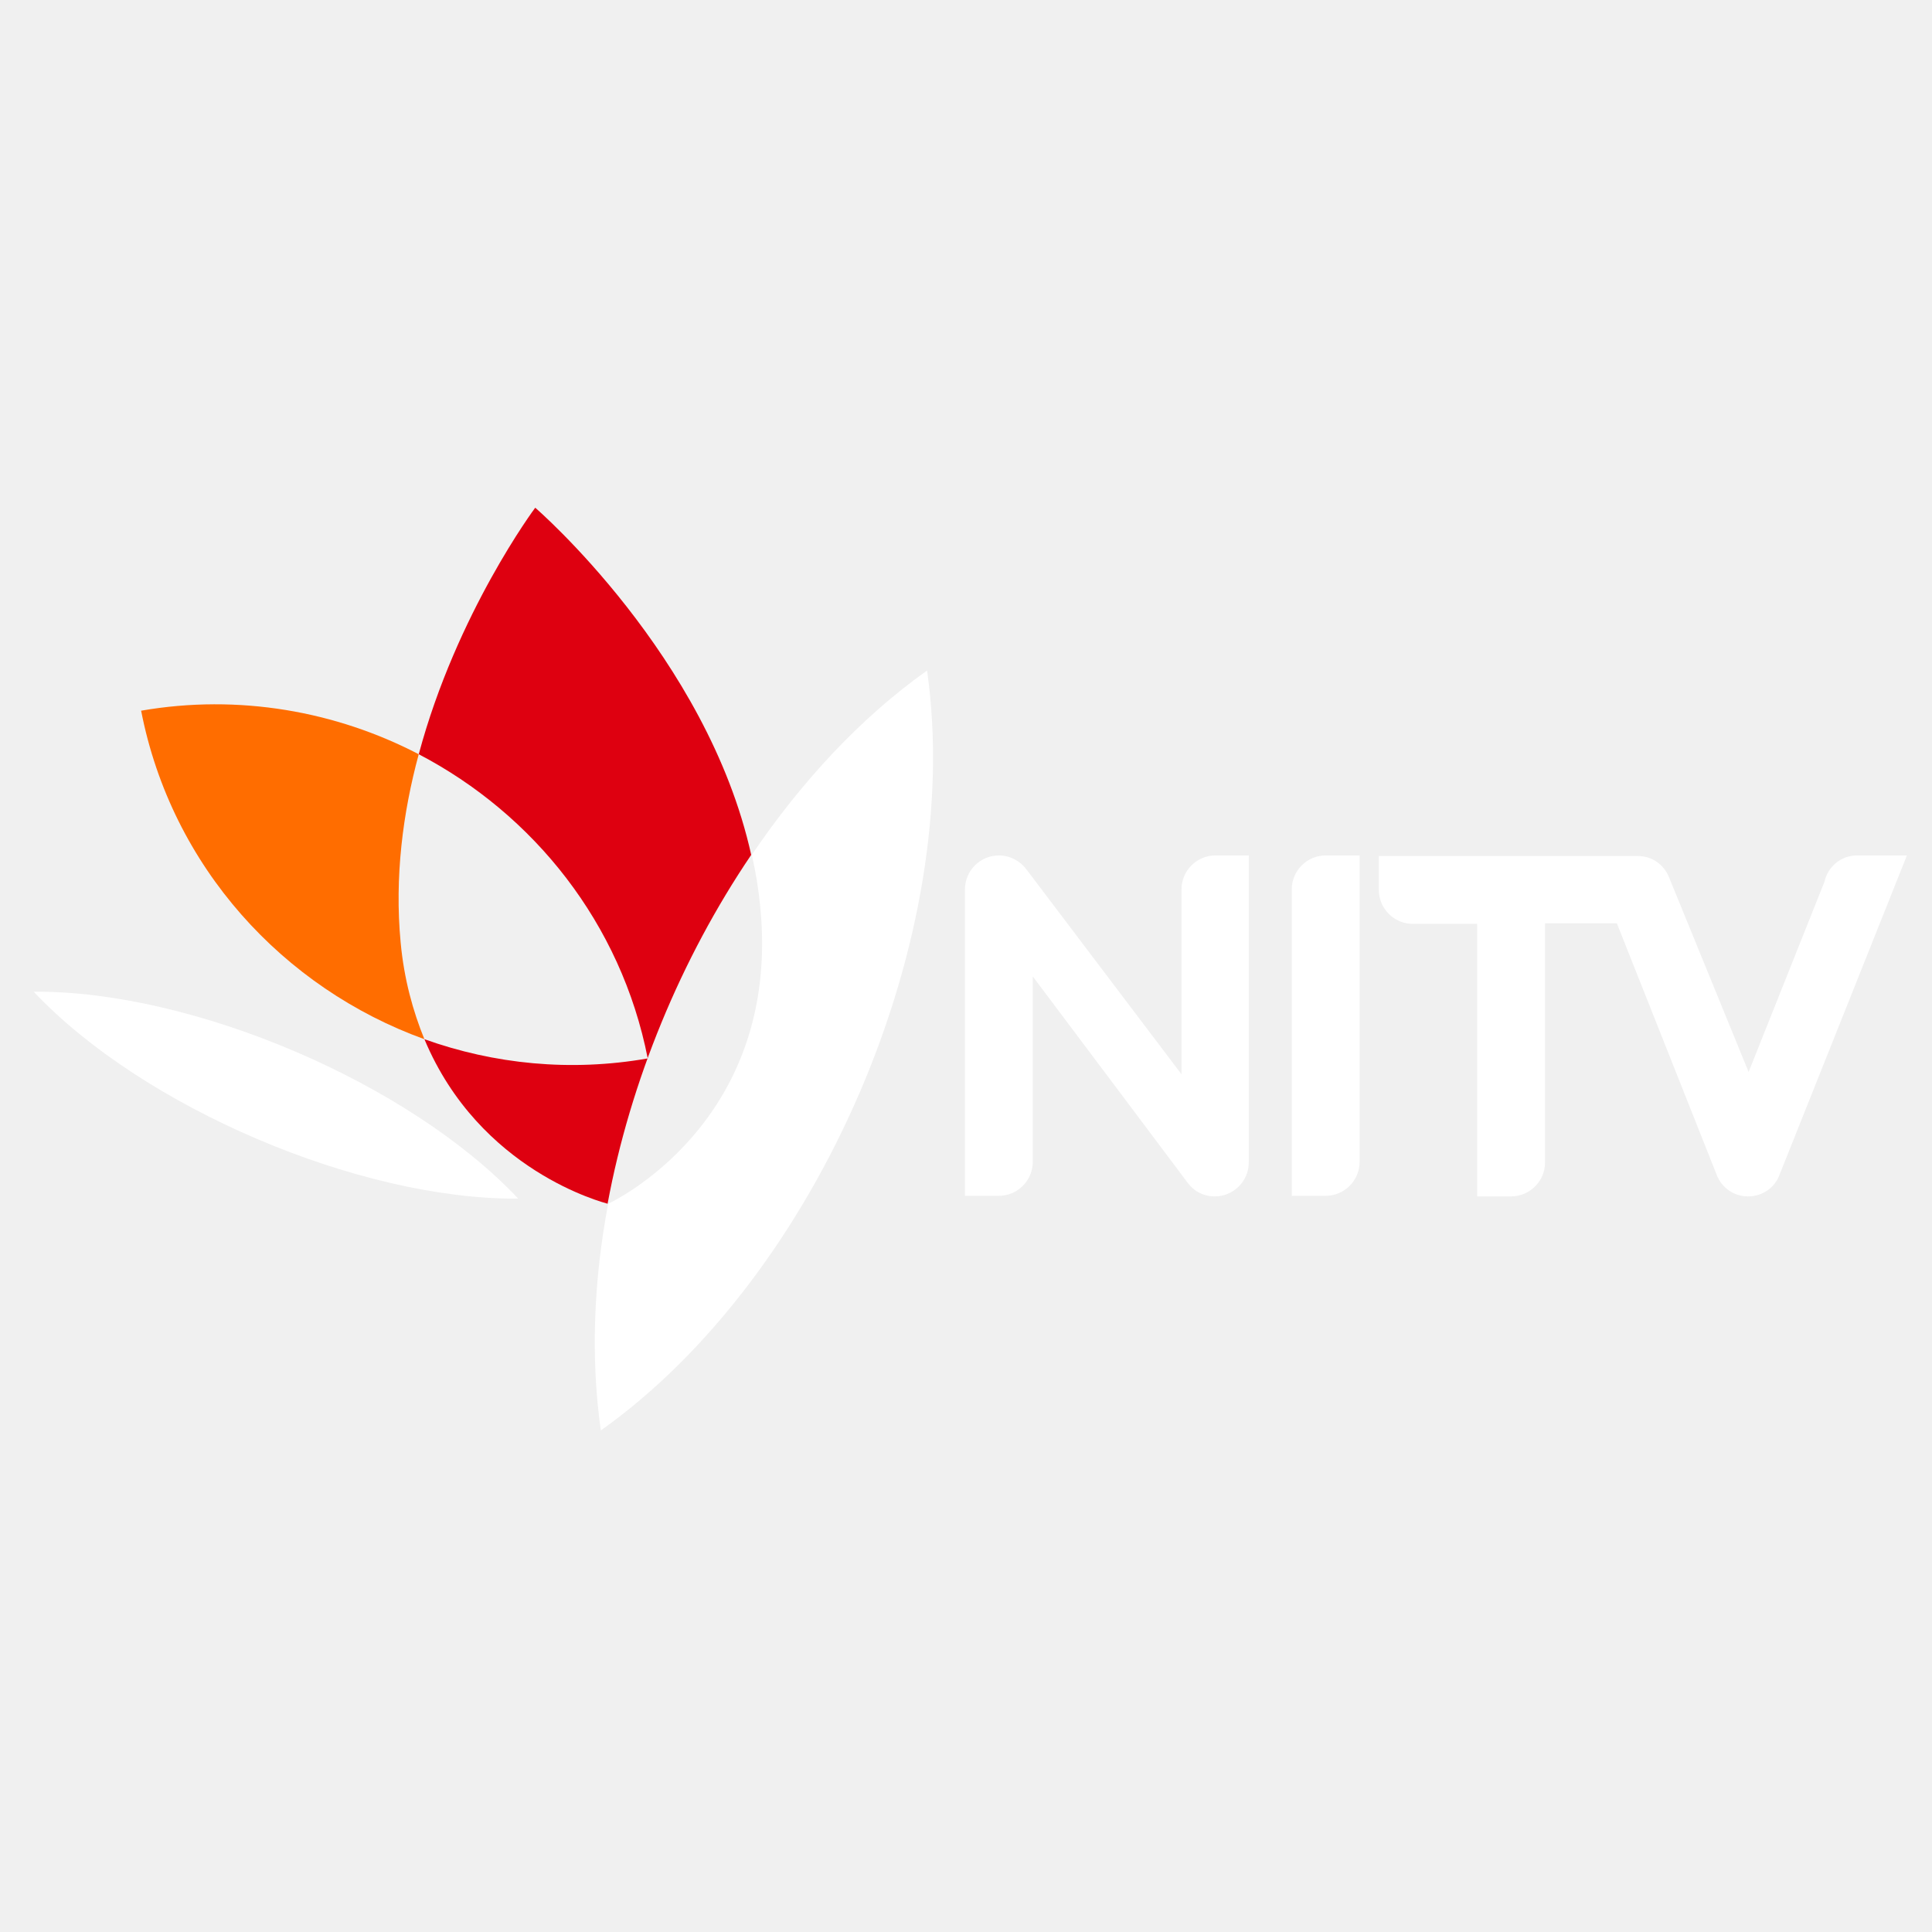
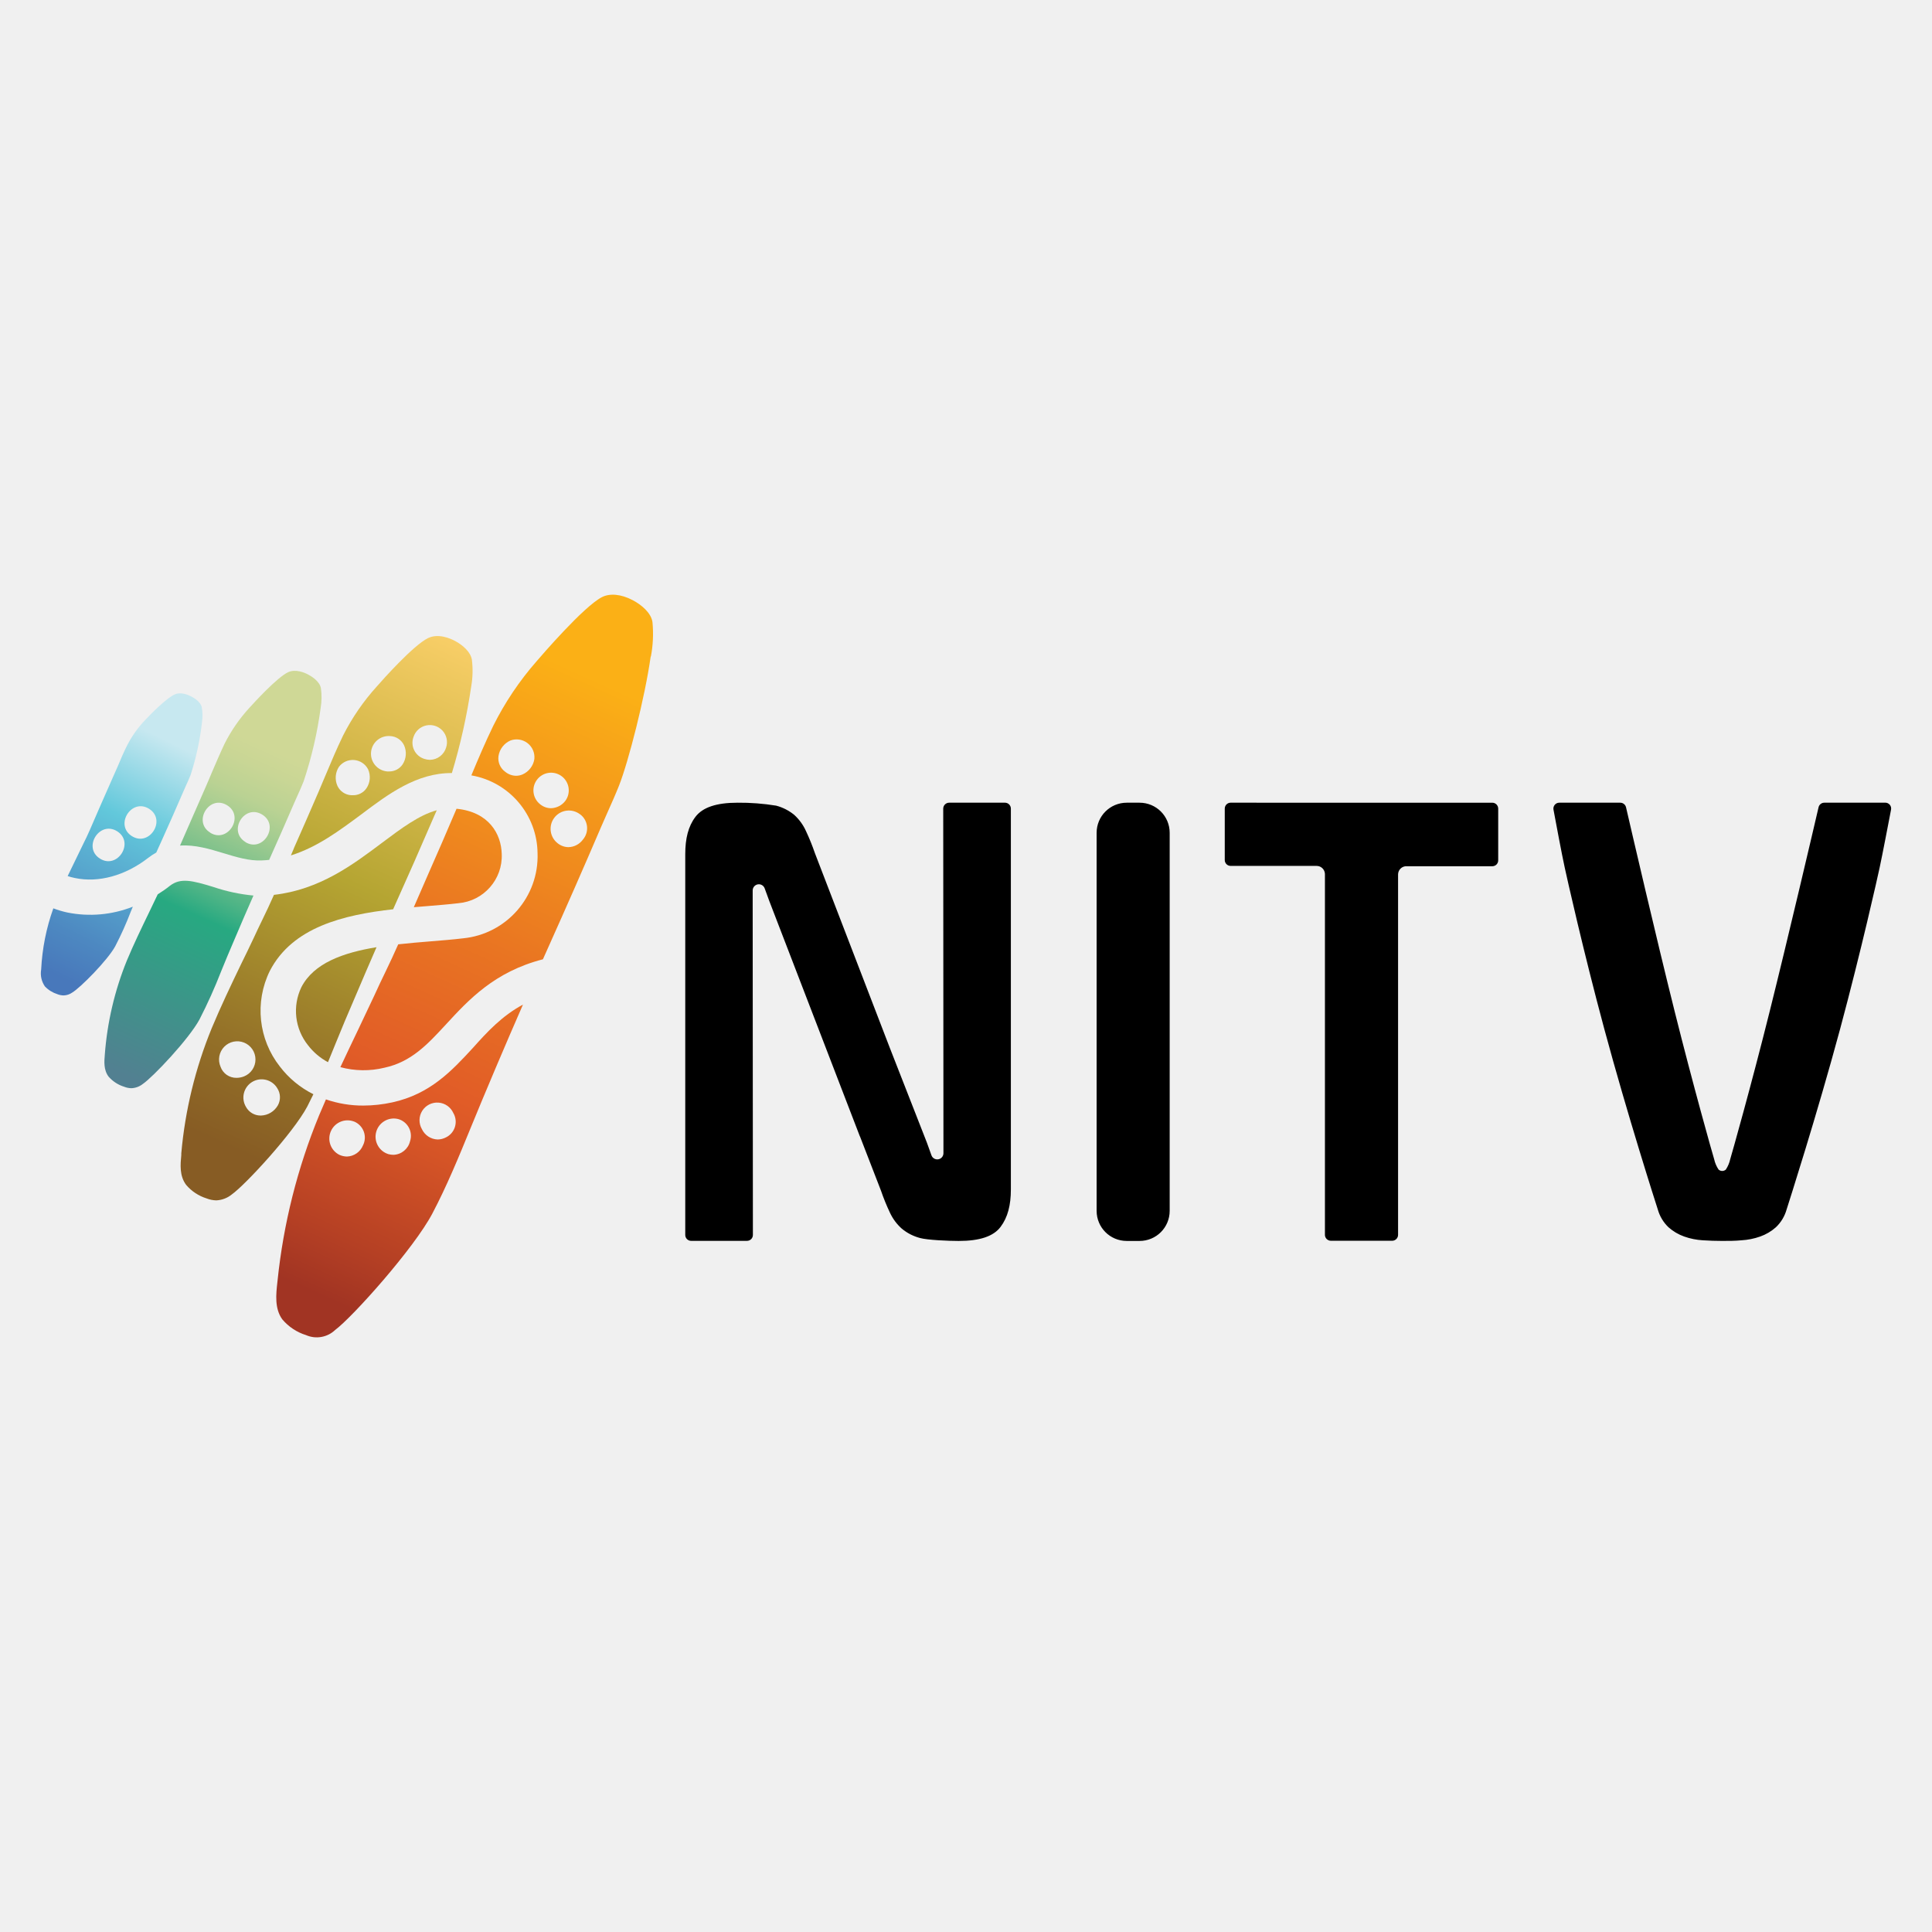
<svg xmlns="http://www.w3.org/2000/svg" version="1.1" viewBox="0 0 512 512">
-   <g stroke-width="1.498">
-     <path d="m245.68 177.7c-17.531 12.437-33.264 29.369-46.45 48.848 1.049 4.495 1.798 9.14 2.248 13.785 5.694 57.688-40.307 78.666-40.307 78.666-3.896 20.528-4.645 41.056-1.948 60.086 57.838-41.056 96.497-131.11 86.458-201.38z" fill="#fff" />
-     <path d="m141.84 134.55s-20.828 27.87-30.867 65.33c30.418 15.883 53.643 44.802 60.685 80.614-20.528 3.596-40.756 1.498-59.187-5.095 14.684 35.063 47.649 43.304 48.548 43.603 5.994-32.365 19.479-65.031 38.059-92.451-11.688-52.744-57.239-92.002-57.239-92.002z" fill="#de0010" />
-     <path d="m110.97 199.88c-21.877-11.388-47.649-16.033-73.571-11.538 8.091 41.506 37.76 73.571 75.07 87.057-2.997-7.342-5.394-15.883-6.293-25.623-1.648-17.381 0.599-34.463 4.795-49.897z" fill="#ff6d00" />
-     <path d="m8.928 262.81c28.919 30.717 86.308 55.141 128.41 54.841-28.919-30.717-86.308-55.141-128.41-54.841z" fill="#fff" />
-     <path d="m264.71 226.7c-4.945 0-8.99 4.045-8.99 8.99v81.215h8.99c4.945 0 8.99-4.048 8.99-8.992v-49.146l41.057 54.691c1.648 2.248 4.195 3.596 7.191 3.596 4.945 0 8.99-4.045 8.99-8.99v-81.363h-8.84c-4.945 0-8.99 4.045-8.99 8.99v48.998l-41.057-54.242c-1.648-2.248-4.345-3.746-7.342-3.746zm86.607 0c-4.945 0-8.99 4.045-8.99 8.99v81.215h8.99c4.945 0 8.99-4.048 8.99-8.992v-81.213h-8.99zm140.85 0c-4.345 0-7.792 2.997-8.691 7.043l-20.078 50.346-21.127-51.693c-1.349-3.296-4.496-5.545-8.242-5.545h-68.627v8.99c0 4.945 4.048 8.99 8.992 8.99h17.08v72.223h8.992c4.945 0 8.99-4.045 8.99-8.99v-63.383h19.029l26.521 66.83c1.349 3.296 4.494 5.543 8.24 5.543 3.896 0 7.194-2.397 8.393-5.844l33.713-84.51h-13.186z" fill="#fff" />
+   <defs>
+     <linearGradient id="d" x1="4.214" x2="6.657" y1="13.967" y2="4.641" gradientTransform="scale(.73151 1.367)" gradientUnits="userSpaceOnUse">
+       <stop stop-color="#4878BB" offset="0" />
+       <stop stop-color="#4D88C1" offset=".17" />
+       <stop stop-color="#5BB1D2" offset=".5" />
+       <stop stop-color="#62C8DB" offset=".66" />
+       <stop stop-color="#C7E8F0" offset="1" />
+     </linearGradient>
+     <linearGradient id="c" x1="16.376" x2="21.121" y1="19.663" y2="-.827" gradientTransform="scale(.7193 1.3902)" gradientUnits="userSpaceOnUse">
+       <stop stop-color="#875C24" offset="0" />
+       <stop stop-color="#947128" offset=".17" />
+       <stop stop-color="#B5A532" offset=".5" />
+       <stop stop-color="#EEC85F" offset=".89" />
+       <stop stop-color="#FFD26C" offset="1" />
+     </linearGradient>
+     <linearGradient id="b" x1="9.58" x2="12.557" y1="17.324" y2="4.657" gradientTransform="scale(.72129 1.3864)" gradientUnits="userSpaceOnUse">
+       <stop stop-color="#528091" offset="0" />
+       <stop stop-color="#27A981" offset=".49" />
+       <stop stop-color="#4DB486" offset=".56" />
+       <stop stop-color="#7BC08B" offset=".66" />
+       <stop stop-color="#9FCB90" offset=".76" />
+       <stop stop-color="#BAD293" offset=".85" />
+       <stop stop-color="#C9D695" offset=".94" />
+       <stop stop-color="#CFD896" offset="1" />
+     </linearGradient>
+     <linearGradient id="a" x1="25.195" x2="30.646" y1="25.077" y2="1.452" gradientTransform="scale(.71221 1.4041)" gradientUnits="userSpaceOnUse">
+       <stop stop-color="#A13423" offset="0" />
+       <stop stop-color="#B54024" offset=".09" />
+       <stop stop-color="#D55426" offset=".26" />
+       <stop stop-color="#E15C27" offset=".35" />
+       <stop stop-color="#E97422" offset=".57" />
+       <stop stop-color="#FBB016" offset="1" />
+     </linearGradient>
+   </defs>
+   <g transform="translate(0 81.404)">
+     <path id="e" d="m499.62 131.31-16.166 0.012c-0.724-3e-3 -1.351 0.503-1.516 1.208-1.419 6.115-8.021 34.337-12.959 54.122-4.938 19.785-10.005 37.668-10.456 39.153-0.216 0.972-0.606 1.903-1.153 2.735-0.549 0.498-1.384 0.498-1.933 0-0.552-0.829-0.953-1.761-1.164-2.735-0.462-1.485-5.495-19.28-10.466-39.153-4.971-19.873-11.475-47.997-12.894-54.122-0.164-0.705-0.803-1.212-1.527-1.208h-16.166c-0.463-5e-3 -0.901 0.204-1.197 0.56-0.296 0.357-0.419 0.83-0.33 1.285 0.682 3.662 2.195 11.79 2.987 15.398 0.473 2.2 4.857 21.87 10.477 42.722 6.159 22.843 13.596 46.037 14.168 47.796 0.503 1.812 1.483 3.458 2.845 4.755 1.215 1.077 2.621 1.906 4.151 2.449 1.598 0.567 3.272 0.903 4.964 0.999 1.683 0.11 3.38 0.165 5.03 0.165h0.175c1.65 0 3.292 2.8e-4 5.019-0.165 1.692-0.097 3.367-0.432 4.964-0.999 1.528-0.54 2.942-1.37 4.151-2.449 1.368-1.293 2.353-2.941 2.856-4.755 0.561-1.76 8.009-24.954 14.168-47.796 5.62-20.896 9.994-40.501 10.466-42.722 0.781-3.618 2.327-11.746 3.031-15.398 0.089-0.456-0.022-0.927-0.318-1.285-0.296-0.358-0.744-0.573-1.208-0.571zm-304.17 0.012c-5.609 0-9.256 1.238-11.158 3.756-1.903 2.519-2.691 5.738-2.691 9.895v100.9c-3e-3 0.413 0.159 0.805 0.45 1.098 0.291 0.293 0.685 0.461 1.098 0.461h14.827c0.858-5e-3 1.549-0.701 1.549-1.56l-0.056-87.762v-3.537c8.4e-4 -0.801 0.582-1.484 1.373-1.615 0.79-0.131 1.553 0.329 1.812 1.087 0.242 0.594 0.9 2.503 1.208 3.306l24.03 62.436v-0.056l5.579 14.409c0.679 1.986 1.476 3.934 2.372 5.832 0.754 1.617 1.827 3.067 3.163 4.25 1.405 1.159 3.049 1.996 4.81 2.46 1.958 0.55 7.695 0.78 10.225 0.78 5.609 0 9.245-1.216 11.136-3.745 1.892-2.53 2.713-5.749 2.713-9.906v-100.92c0-0.858-0.69-1.565-1.549-1.571h-14.816c-0.858 5e-3 -1.56 0.712-1.56 1.571l0.056 87.762v3.57c-5e-3 0.799-0.584 1.476-1.373 1.603-0.789 0.128-1.554-0.331-1.812-1.087-0.231-0.594-0.878-2.492-1.186-3.295l-9.895-25.293-19.802-51.476c-0.681-1.985-1.467-3.934-2.361-5.832-0.726-1.626-1.784-3.08-3.097-4.283-1.412-1.158-3.053-2.003-4.821-2.46-3.381-0.549-6.8-0.809-10.225-0.78zm103.15 0c-4.424 0-7.984 3.561-7.984 7.984v100.17c0 4.424 3.561 7.984 7.984 7.984h3.394c4.424 0 7.984-3.561 7.984-7.984v-100.17c0-4.424-3.561-7.984-7.984-7.984zm27.479 0c-0.843 0.022-1.511 0.727-1.505 1.571v13.618c0 0.858 0.69 1.553 1.549 1.56h22.8c1.173-1e-3 2.138 0.926 2.197 2.098v95.681c5e-3 0.86 0.71 1.554 1.571 1.56h16.254c0.86-5e-3 1.554-0.7 1.56-1.56v-95.56c0.034-1.108 0.884-2.026 1.988-2.131h23.02c0.423-0.012 0.822-0.184 1.109-0.494 0.288-0.31 0.438-0.73 0.417-1.153v-13.618c0-0.862-0.697-1.571-1.56-1.571z" />
+     <g transform="matrix(5.6231 0 0 5.6231 10.82 76.191)">
+       <path id="f" d="m3.505 16.573c-0.366 0.667-1.649 1.956-2.022 2.177-0.12 0.085-0.262 0.133-0.409 0.137-0.101-0.002-0.201-0.021-0.295-0.059-0.223-0.071-0.425-0.197-0.587-0.366-0.161-0.232-0.224-0.518-0.176-0.796 0.048-0.984 0.241-1.956 0.573-2.883 0.215 0.081 0.436 0.147 0.661 0.196 1.034 0.208 2.106 0.113 3.086-0.274-0.031 0.08-0.065 0.156-0.098 0.237-0.213 0.557-0.458 1.102-0.733 1.631zm-2.24-3.311 0.209-0.432c0.106-0.213 0.211-0.428 0.313-0.645 0.07-0.149 0.143-0.297 0.217-0.448 0.106-0.211 0.209-0.424 0.303-0.642l0.501-1.154 0.618-1.402 0.196-0.442c0.139-0.333 0.278-0.663 0.438-0.978 0.229-0.454 0.526-0.871 0.88-1.236 0.16-0.17 0.978-1.021 1.389-1.189 0.286-0.119 0.634 0.035 0.771 0.108 0.137 0.072 0.43 0.25 0.485 0.505 0.041 0.23 0.045 0.465 0.012 0.696-0.095 0.849-0.276 1.686-0.54 2.498-0.068 0.174-0.147 0.346-0.225 0.516l-0.113 0.256c-0.333 0.772-0.67 1.537-1.013 2.294-0.09 0.196-0.178 0.391-0.266 0.587-0.132 0.073-0.258 0.156-0.377 0.248-1.082 0.841-2.347 1.187-3.458 0.951-0.114-0.023-0.227-0.053-0.338-0.09zm3.026-1.883c0.829 0.522 1.641-0.765 0.812-1.287-0.829-0.522-1.641 0.763-0.812 1.287zm-1.504 1.06c0.827 0.522 1.641-0.763 0.812-1.287-0.829-0.524-1.641 0.765-0.812 1.287z" fill="url(#d)" />
+       <path d="m12.846 23.543c-0.618-0.307-1.157-0.751-1.576-1.299-1.015-1.286-1.201-3.04-0.479-4.51 1.068-2.069 3.485-2.646 5.813-2.908l0.051-0.115c0.626-1.389 1.262-2.834 1.895-4.303 0.035-0.082 0.074-0.164 0.11-0.248-0.837 0.229-1.657 0.843-2.574 1.53-1.383 1.039-2.947 2.212-5.099 2.457-0.176 0.405-0.368 0.804-0.554 1.189-0.138 0.283-0.273 0.566-0.403 0.849-0.192 0.407-0.387 0.812-0.587 1.216-0.471 0.978-0.958 1.997-1.389 3.03-0.771 1.883-1.254 3.87-1.434 5.897v0.08c-0.041 0.436-0.096 0.978 0.231 1.412 0.255 0.298 0.588 0.517 0.962 0.634 0.145 0.057 0.298 0.088 0.454 0.092 0.267-0.012 0.524-0.109 0.731-0.278 0.647-0.458 2.897-2.901 3.558-4.143 0.098-0.192 0.19-0.385 0.289-0.581zm-4.375-1.293c-0.14-0.32-0.072-0.693 0.172-0.943 0.244-0.25 0.615-0.327 0.938-0.196s0.535 0.446 0.535 0.795-0.211 0.664-0.535 0.795c-0.114 0.046-0.235 0.07-0.358 0.07-0.337 0.006-0.641-0.204-0.753-0.522zm2.699 1.819c-0.164 0.287-0.464 0.468-0.794 0.479h-0.018c-0.286 0.001-0.55-0.154-0.688-0.405-0.245-0.406-0.115-0.934 0.291-1.179 0.406-0.245 0.934-0.115 1.179 0.291 0.162 0.245 0.173 0.56 0.029 0.816zm3.157-3.972c-0.137 0.323-0.27 0.647-0.403 0.978-0.133 0.331-0.262 0.638-0.391 0.958-0.366-0.195-0.686-0.467-0.939-0.796-0.624-0.776-0.746-1.841-0.315-2.738 0.587-1.138 1.972-1.627 3.542-1.885-0.344 0.782-0.675 1.565-0.994 2.312zm-2.4-8.142-0.141 0.333c1.25-0.391 2.29-1.173 3.307-1.925 1.293-0.978 2.633-1.968 4.279-1.956 0.404-1.339 0.709-2.706 0.913-4.09 0.071-0.411 0.082-0.83 0.031-1.244-0.055-0.379-0.45-0.712-0.802-0.896-0.221-0.117-0.782-0.364-1.269-0.129-0.687 0.338-2.132 1.956-2.416 2.284-0.627 0.692-1.158 1.465-1.58 2.298-0.299 0.616-0.573 1.267-0.814 1.842-0.115 0.28-0.235 0.559-0.354 0.837-0.381 0.888-0.767 1.762-1.156 2.644zm5.637-5.248c0.088-0.275 0.315-0.482 0.597-0.544 0.282-0.062 0.575 0.032 0.77 0.245 0.194 0.213 0.26 0.514 0.172 0.789-0.098 0.34-0.405 0.578-0.759 0.587-0.09-5.869e-4 -0.179-0.015-0.264-0.043-0.21-0.063-0.384-0.21-0.482-0.406s-0.11-0.423-0.035-0.629zm-1.101-0.043c0.283 0.012 0.536 0.18 0.657 0.436 0.132 0.293 0.104 0.633-0.072 0.902-0.144 0.211-0.386 0.335-0.642 0.329h-0.078c-0.46-0.037-0.803-0.441-0.766-0.901 0.037-0.46 0.441-0.803 0.901-0.766zm-2.412 1.447c0.168-0.221 0.438-0.341 0.715-0.319 0.277 0.023 0.524 0.185 0.654 0.43 0.134 0.292 0.107 0.633-0.072 0.9-0.143 0.212-0.386 0.336-0.642 0.329h-0.078c-0.281-0.016-0.53-0.185-0.649-0.44-0.131-0.293-0.104-0.632 0.072-0.9z" fill="url(#c)" />
+       <path d="m7.479 20.017c-0.493 0.917-2.187 2.713-2.678 3.047-0.152 0.119-0.339 0.188-0.532 0.196-0.118-0.002-0.235-0.026-0.344-0.07-0.28-0.087-0.531-0.249-0.726-0.469-0.246-0.317-0.211-0.733-0.184-1.039 0.113-1.525 0.464-3.023 1.04-4.44 0.317-0.761 0.683-1.516 1.035-2.245 0.141-0.291 0.282-0.587 0.419-0.874 0.196-0.123 0.391-0.256 0.571-0.401 0.503-0.391 1.05-0.252 2.05 0.053 0.613 0.208 1.247 0.344 1.891 0.405-0.301 0.681-0.587 1.34-0.859 1.985l-0.368 0.866c-0.1 0.239-0.196 0.479-0.297 0.722-0.3 0.772-0.64 1.528-1.019 2.265zm-0.544-9.05c0.288-0.653 0.573-1.303 0.857-1.956 0.088-0.196 0.174-0.411 0.262-0.618 0.196-0.452 0.391-0.917 0.606-1.369 0.311-0.617 0.706-1.188 1.173-1.696 0.215-0.237 1.305-1.432 1.821-1.674 0.352-0.164 0.782 0.022 0.945 0.11 0.127 0.066 0.546 0.309 0.602 0.649 0.043 0.31 0.038 0.624-0.014 0.933-0.157 1.168-0.424 2.318-0.796 3.437-0.094 0.239-0.196 0.473-0.305 0.708l-0.162 0.366c-0.381 0.884-0.769 1.765-1.164 2.642-0.115 0.012-0.231 0.022-0.348 0.025-0.587 0.029-1.185-0.153-1.809-0.342-0.624-0.19-1.334-0.407-2.042-0.358zm2.709 0.696c0.839 0.505 1.625-0.796 0.782-1.303-0.843-0.507-1.621 0.79-0.782 1.297zm-1.655-0.44c0.839 0.505 1.625-0.796 0.782-1.303-0.843-0.507-1.621 0.792-0.782 1.297z" fill="url(#b)" />
+       <path d="m18.223 13.248c0.464-1.054 0.923-2.104 1.369-3.159 1.528 0.151 2.104 1.187 2.13 2.128 0.053 1.198-0.85 2.223-2.044 2.324-0.444 0.053-0.933 0.092-1.451 0.135l-0.649 0.053zm10.519-10.335c-0.27 1.927-1.044 4.946-1.492 6.085-0.17 0.426-0.356 0.845-0.544 1.264-0.098 0.221-0.196 0.44-0.291 0.661-0.82 1.915-1.657 3.821-2.509 5.717l-0.243 0.544c-2.286 0.587-3.505 1.917-4.549 3.047-0.884 0.958-1.649 1.788-2.92 2.063-0.684 0.167-1.398 0.158-2.077-0.027 0.276-0.587 0.557-1.183 0.835-1.76 0.256-0.538 0.512-1.074 0.763-1.612 0.174-0.391 0.358-0.767 0.542-1.15 0.203-0.42 0.399-0.842 0.587-1.267 0.516-0.057 1.035-0.1 1.541-0.141 0.507-0.041 1.039-0.084 1.514-0.141 2.047-0.202 3.585-1.961 3.511-4.017-0.021-1.813-1.333-3.353-3.12-3.663 0.325-0.782 0.659-1.565 1.033-2.337 0.546-1.094 1.23-2.114 2.036-3.034 0.225-0.262 2.212-2.574 3.079-3.026 0.379-0.196 0.906-0.147 1.451 0.137 0.417 0.217 0.878 0.604 0.937 1.04 0.052 0.54 0.027 1.085-0.074 1.617zm-5.482 4.827c0.027-0.287-0.095-0.568-0.323-0.744-0.228-0.176-0.53-0.223-0.801-0.125-0.303 0.131-0.517 0.409-0.567 0.735-0.04 0.29 0.085 0.579 0.325 0.747 0.143 0.116 0.321 0.18 0.505 0.182 0.103-3.609e-4 0.204-0.021 0.299-0.061 0.302-0.131 0.515-0.409 0.563-0.735zm0.782 2.324c0.269-0.007 0.52-0.136 0.681-0.352 0.268-0.37 0.187-0.887-0.18-1.159-0.368-0.271-0.885-0.196-1.16 0.169s-0.205 0.883 0.157 1.162c0.141 0.114 0.317 0.178 0.499 0.18zm1.369 0.286c-0.378-0.289-0.919-0.218-1.209 0.16-0.289 0.378-0.218 0.919 0.16 1.209 0.143 0.114 0.32 0.177 0.503 0.18 0.27-6e-3 0.521-0.137 0.681-0.354 0.149-0.172 0.22-0.399 0.195-0.626-0.025-0.227-0.143-0.433-0.326-0.569zm-2.689 8.97c-0.44 1.005-0.859 1.981-1.264 2.934l-0.659 1.565c-0.182 0.434-0.36 0.87-0.54 1.308-0.552 1.348-1.121 2.738-1.807 4.039-0.863 1.639-3.755 4.874-4.581 5.488-0.366 0.349-0.906 0.445-1.369 0.243-0.439-0.136-0.829-0.395-1.125-0.747-0.366-0.509-0.291-1.185-0.231-1.729l0.012-0.108c0.277-2.671 0.935-5.289 1.956-7.773 0.104-0.25 0.213-0.501 0.323-0.753 0.566 0.195 1.161 0.294 1.76 0.291 0.46-0.001 0.919-0.052 1.369-0.151 1.786-0.391 2.805-1.492 3.791-2.56 0.687-0.769 1.375-1.514 2.365-2.048zm-7.947 5.516c-0.427-0.172-0.914 0.024-1.103 0.444-0.189 0.42-0.013 0.914 0.399 1.12 0.112 0.051 0.233 0.079 0.356 0.08 0.333-0.011 0.629-0.216 0.755-0.524 0.102-0.201 0.117-0.436 0.04-0.648-0.077-0.212-0.238-0.383-0.445-0.473zm2.059-0.125c-0.45-0.108-0.905 0.161-1.028 0.607-0.123 0.446 0.13 0.91 0.572 1.048 0.078 0.022 0.159 0.033 0.241 0.033 0.375-0.013 0.695-0.275 0.782-0.64 0.07-0.214 0.049-0.447-0.058-0.645-0.107-0.198-0.29-0.344-0.508-0.403zm2.611-0.272c-0.123-0.284-0.392-0.476-0.701-0.5-0.308-0.024-0.604 0.125-0.769 0.386-0.165 0.261-0.171 0.593-0.017 0.86 0.135 0.291 0.423 0.481 0.743 0.491 0.136-0.001 0.27-0.035 0.391-0.098 0.204-0.099 0.357-0.277 0.424-0.493 0.067-0.216 0.042-0.45-0.07-0.647z" fill="url(#a)" />
+     </g>
  </g>
</svg>
